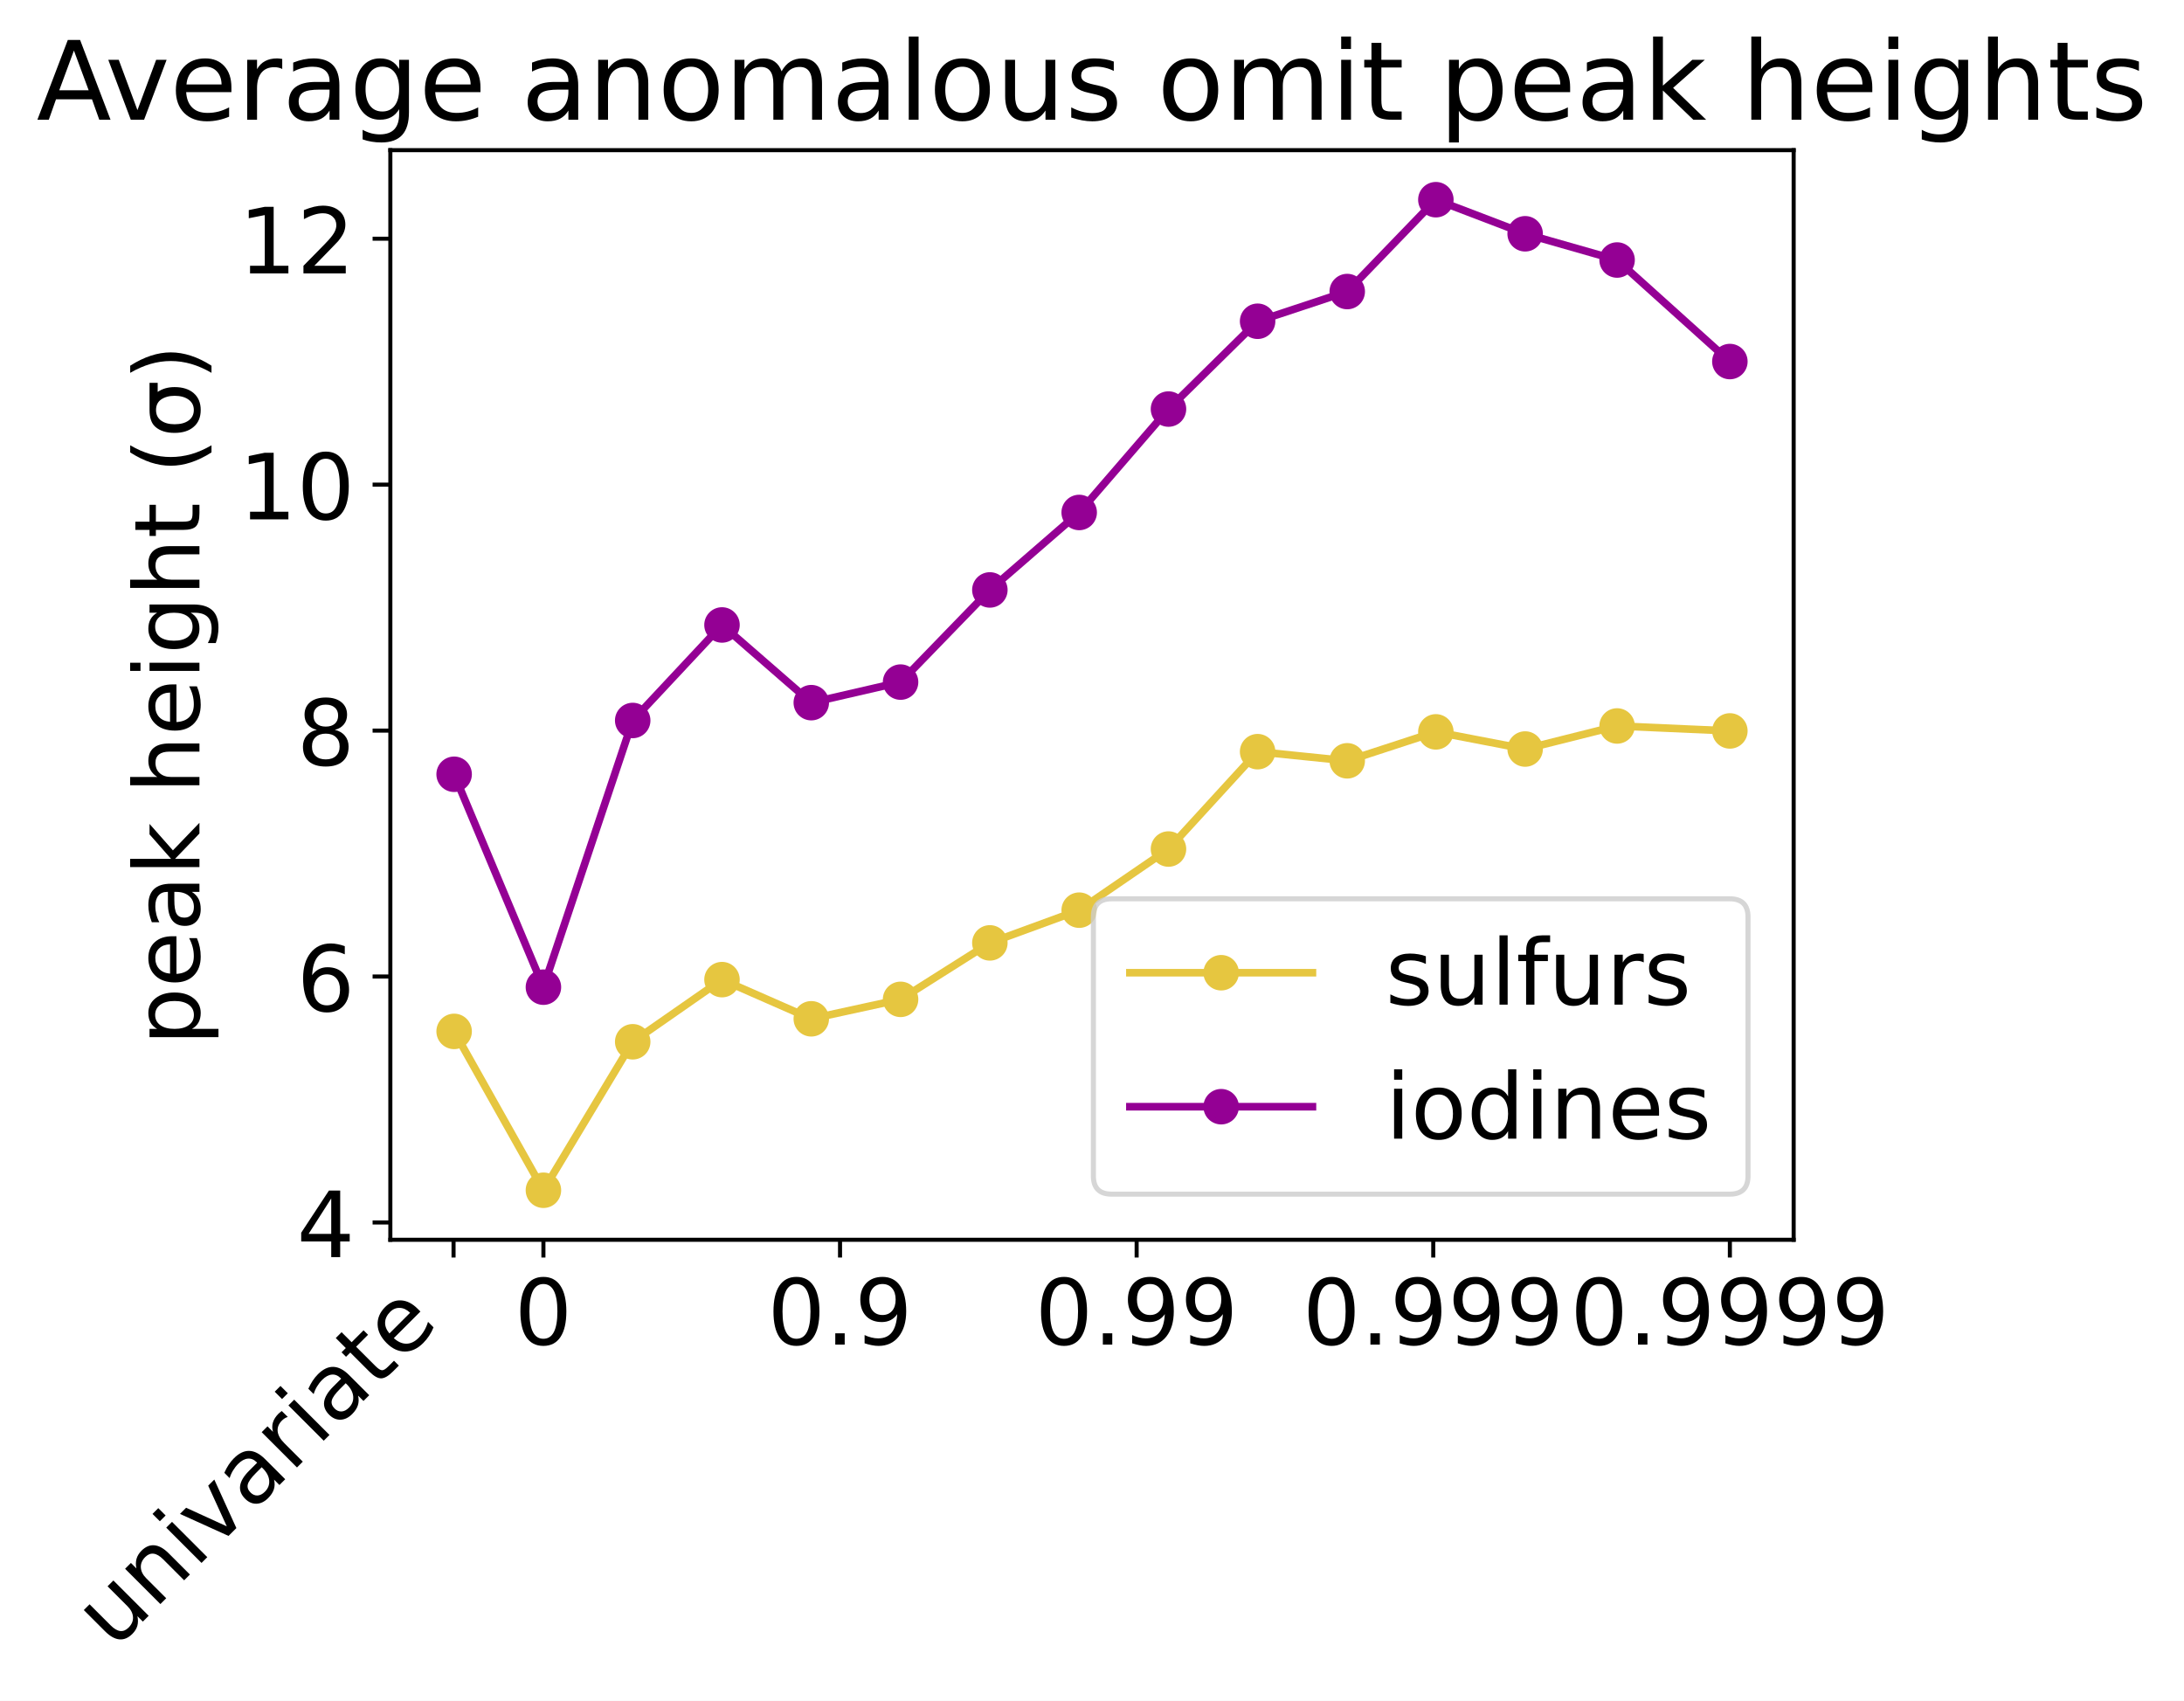
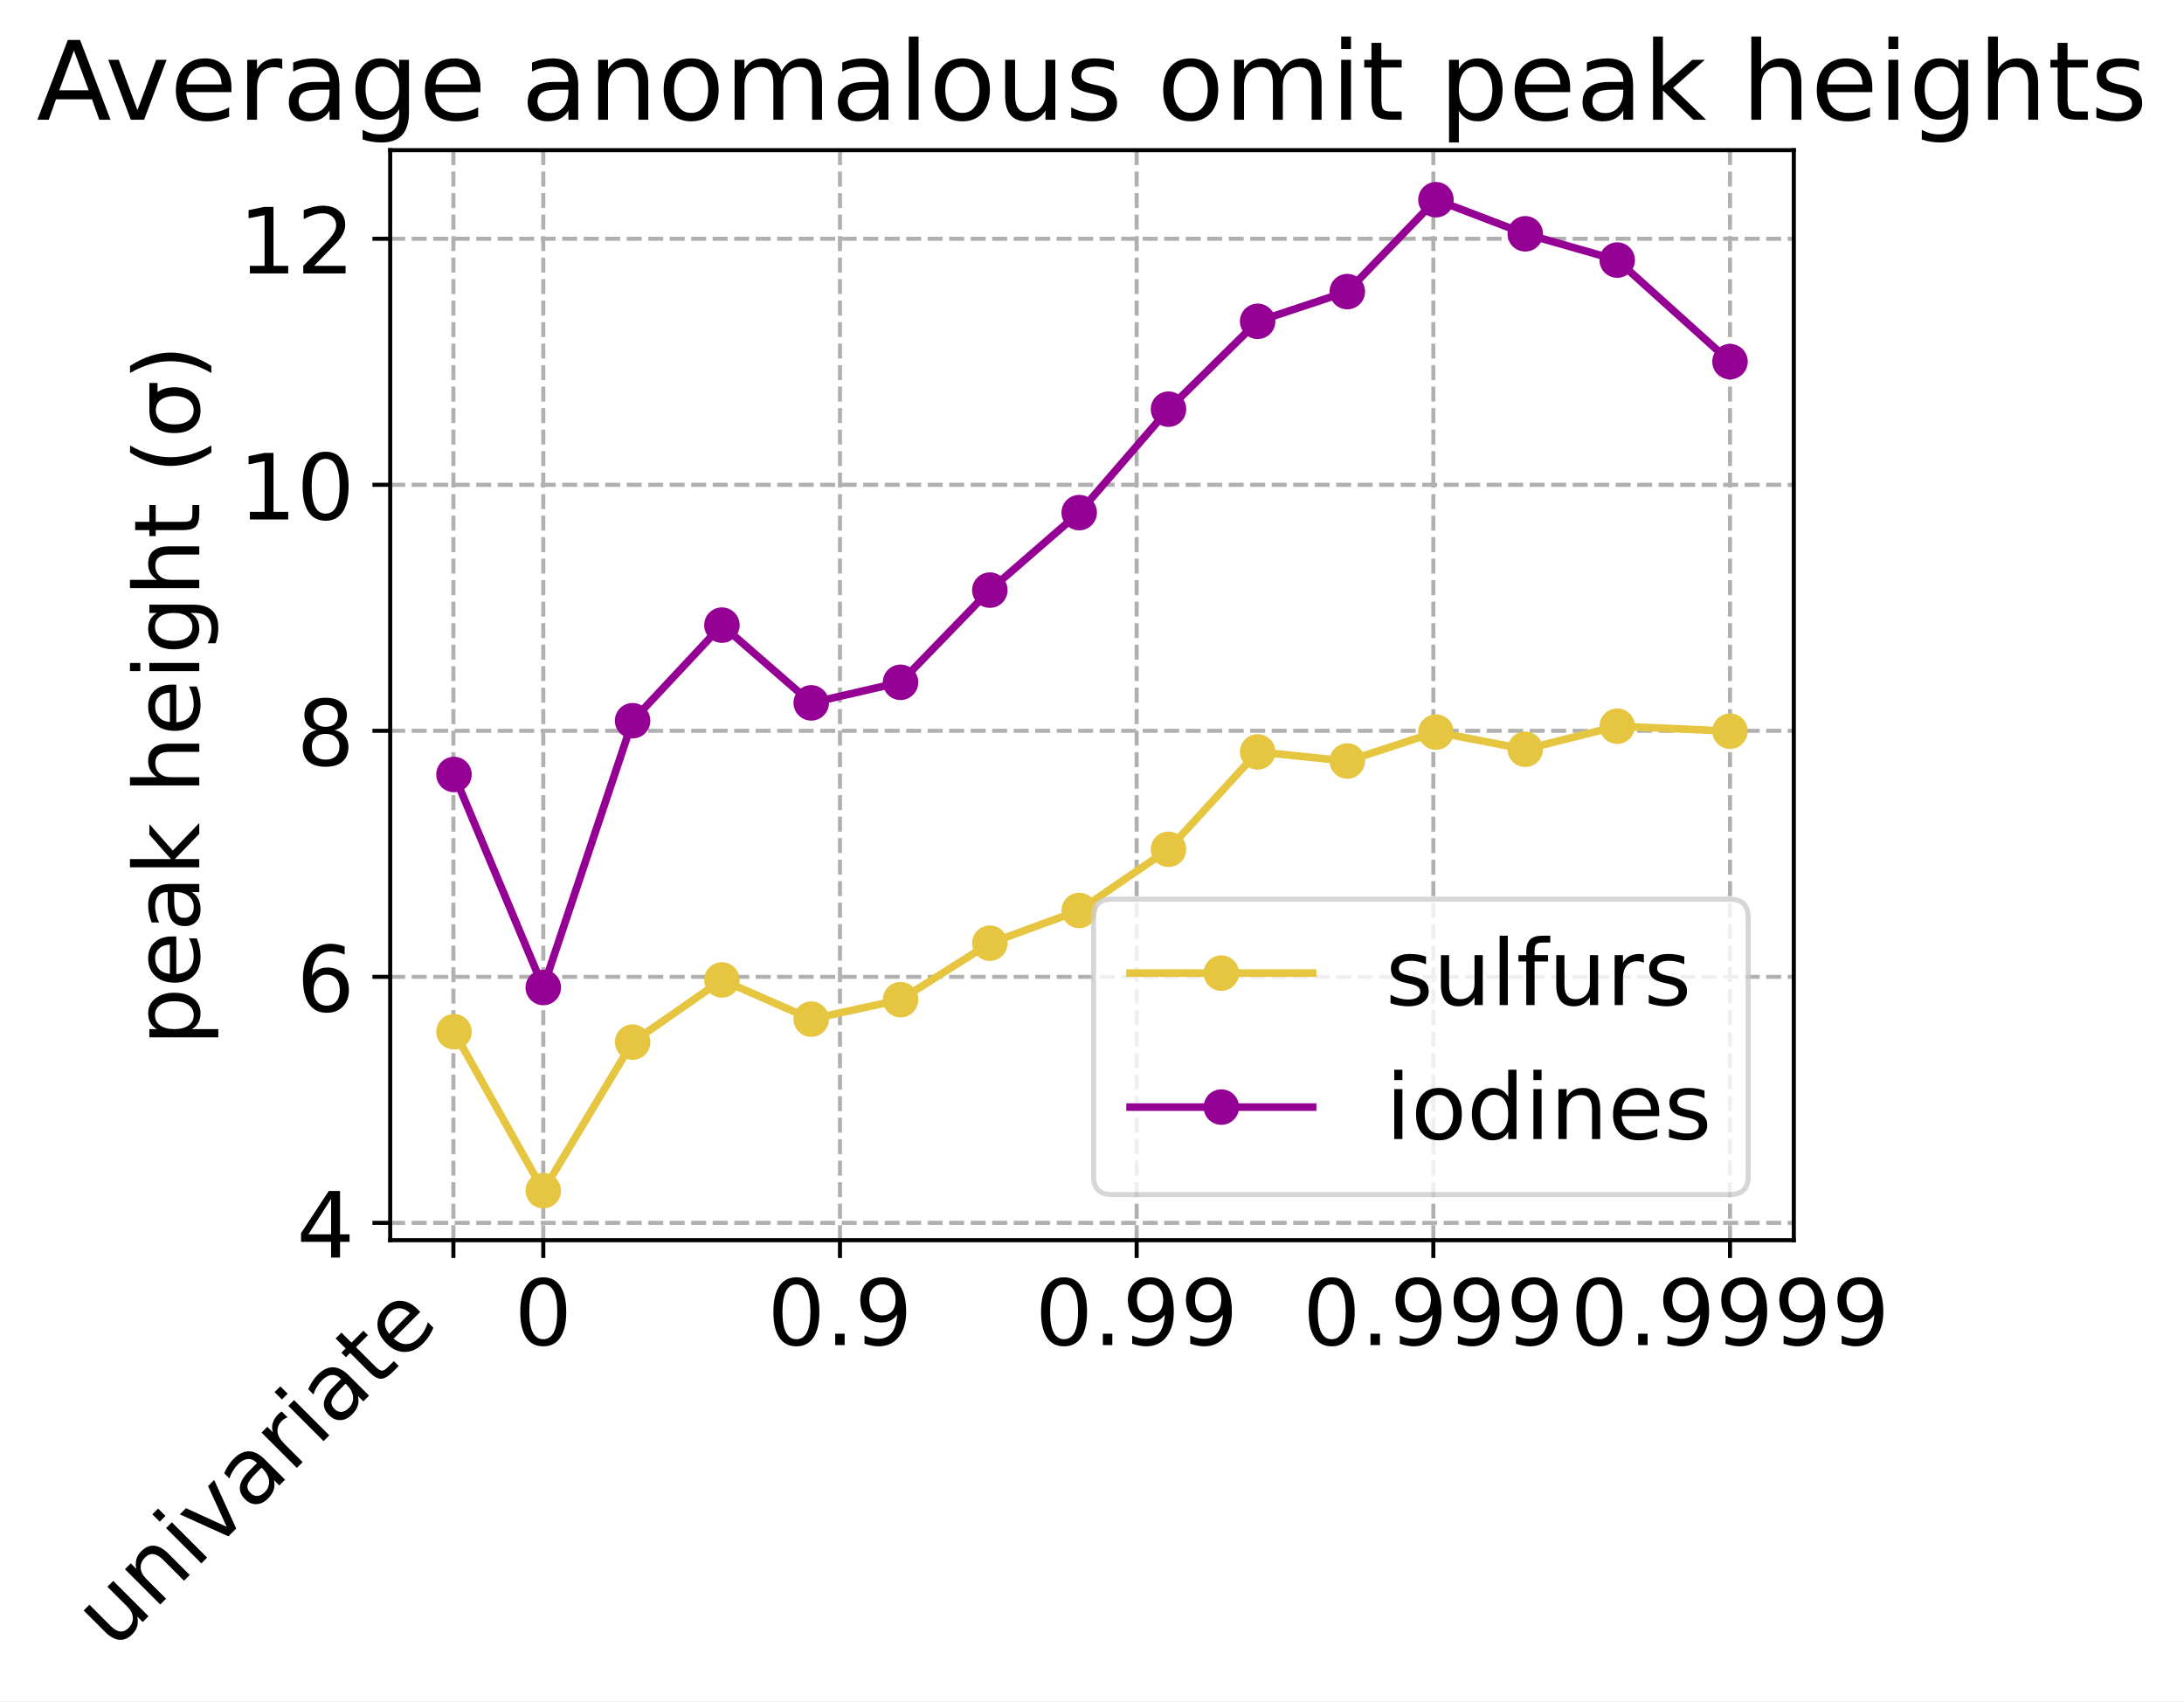
- <svg xmlns="http://www.w3.org/2000/svg" xmlns:xlink="http://www.w3.org/1999/xlink" width="430.713pt" height="335.396pt" viewBox="0 0 430.713 335.396" version="1.1">
+ <svg xmlns="http://www.w3.org/2000/svg" xmlns:xlink="http://www.w3.org/1999/xlink" width="430.713pt" height="335.46pt" viewBox="0 0 430.713 335.46" version="1.1">
  <defs>
    <style type="text/css">*{stroke-linejoin: round; stroke-linecap: butt}</style>
  </defs>
  <g id="figure_1">
    <g id="patch_1">
-       <path d="M 0 335.396  L 430.713 335.396  L 430.713 0  L 0 0  z " style="fill: #ffffff" />
+       <path d="M 0 335.46  L 430.713 335.46  L 430.713 0  L 0 0  z " style="fill: #ffffff" />
    </g>
    <g id="axes_1">
      <g id="patch_2">
-         <path d="M 76.981 244.487  L 353.732 244.487  L 353.732 29.613  L 76.981 29.613  z " style="fill: #ffffff" />
+         <path d="M 76.949 244.551  L 353.764 244.551  L 353.764 29.613  L 76.949 29.613  z " style="fill: #ffffff" />
      </g>
      <g id="matplotlib.axis_1">
        <g id="xtick_1">
          <g id="line2d_1">
+             <path d="M 341.182 244.551  L 341.182 29.613  " clip-path="url(#pe23a2cd397)" style="fill: none; stroke-dasharray: 2.96,1.28; stroke-dashoffset: 0; stroke: #b0b0b0; stroke-width: 0.8" />
+           </g>
+           <g id="line2d_2">
            <defs>
-               <path id="m293992e58d" d="M 0 0  L 0 3.5  " style="stroke: #000000; stroke-width: 0.8" />
+               <path id="m06953bc31b" d="M 0 0  L 0 3.5  " style="stroke: #000000; stroke-width: 0.8" />
            </defs>
            <g>
-               <use xlink:href="#m293992e58d" x="341.153" y="244.487" style="stroke: #000000; stroke-width: 0.8" />
+               <use xlink:href="#m06953bc31b" x="341.182" y="244.551" style="stroke: #000000; stroke-width: 0.8" />
            </g>
          </g>
          <g id="text_1">
-             <text style="font: 18px 'DejaVu Sans', 'Bitstream Vera Sans', 'Computer Modern Sans Serif', 'Lucida Grande', 'Verdana', 'Geneva', 'Lucid', 'Arial', 'Helvetica', 'Avant Garde', sans-serif; text-anchor: middle" x="341.153" y="265.164" transform="rotate(-0 341.1526 265.1641)">0.9999</text>
+             <text style="font: 18px 'DejaVu Sans', 'Bitstream Vera Sans', 'Computer Modern Sans Serif', 'Lucida Grande', 'Verdana', 'Geneva', 'Lucid', 'Arial', 'Helvetica', 'Avant Garde', sans-serif; text-anchor: middle" x="341.182" y="265.228" transform="rotate(-0 341.1816 265.2277)">0.9999</text>
          </g>
        </g>
        <g id="xtick_2">
-           <g id="line2d_2">
-             <g>
-               <use xlink:href="#m293992e58d" x="282.657" y="244.487" style="stroke: #000000; stroke-width: 0.8" />
+           <g id="line2d_3">
+             <path d="M 282.672 244.551  L 282.672 29.613  " clip-path="url(#pe23a2cd397)" style="fill: none; stroke-dasharray: 2.96,1.28; stroke-dashoffset: 0; stroke: #b0b0b0; stroke-width: 0.8" />
+           </g>
+           <g id="line2d_4">
+             <g>
+               <use xlink:href="#m06953bc31b" x="282.672" y="244.551" style="stroke: #000000; stroke-width: 0.8" />
            </g>
          </g>
          <g id="text_2">
-             <text style="font: 18px 'DejaVu Sans', 'Bitstream Vera Sans', 'Computer Modern Sans Serif', 'Lucida Grande', 'Verdana', 'Geneva', 'Lucid', 'Arial', 'Helvetica', 'Avant Garde', sans-serif; text-anchor: middle" x="282.657" y="265.164" transform="rotate(-0 282.6568 265.1641)">0.999</text>
+             <text style="font: 18px 'DejaVu Sans', 'Bitstream Vera Sans', 'Computer Modern Sans Serif', 'Lucida Grande', 'Verdana', 'Geneva', 'Lucid', 'Arial', 'Helvetica', 'Avant Garde', sans-serif; text-anchor: middle" x="282.672" y="265.228" transform="rotate(-0 282.6723 265.2277)">0.999</text>
          </g>
        </g>
        <g id="xtick_3">
-           <g id="line2d_3">
-             <g>
-               <use xlink:href="#m293992e58d" x="224.161" y="244.487" style="stroke: #000000; stroke-width: 0.8" />
+           <g id="line2d_5">
+             <path d="M 224.163 244.551  L 224.163 29.613  " clip-path="url(#pe23a2cd397)" style="fill: none; stroke-dasharray: 2.96,1.28; stroke-dashoffset: 0; stroke: #b0b0b0; stroke-width: 0.8" />
+           </g>
+           <g id="line2d_6">
+             <g>
+               <use xlink:href="#m06953bc31b" x="224.163" y="244.551" style="stroke: #000000; stroke-width: 0.8" />
            </g>
          </g>
          <g id="text_3">
-             <text style="font: 18px 'DejaVu Sans', 'Bitstream Vera Sans', 'Computer Modern Sans Serif', 'Lucida Grande', 'Verdana', 'Geneva', 'Lucid', 'Arial', 'Helvetica', 'Avant Garde', sans-serif; text-anchor: middle" x="224.161" y="265.164" transform="rotate(-0 224.161 265.1641)">0.99</text>
+             <text style="font: 18px 'DejaVu Sans', 'Bitstream Vera Sans', 'Computer Modern Sans Serif', 'Lucida Grande', 'Verdana', 'Geneva', 'Lucid', 'Arial', 'Helvetica', 'Avant Garde', sans-serif; text-anchor: middle" x="224.163" y="265.228" transform="rotate(-0 224.163 265.2277)">0.99</text>
          </g>
        </g>
        <g id="xtick_4">
-           <g id="line2d_4">
-             <g>
-               <use xlink:href="#m293992e58d" x="165.665" y="244.487" style="stroke: #000000; stroke-width: 0.8" />
+           <g id="line2d_7">
+             <path d="M 165.654 244.551  L 165.654 29.613  " clip-path="url(#pe23a2cd397)" style="fill: none; stroke-dasharray: 2.96,1.28; stroke-dashoffset: 0; stroke: #b0b0b0; stroke-width: 0.8" />
+           </g>
+           <g id="line2d_8">
+             <g>
+               <use xlink:href="#m06953bc31b" x="165.654" y="244.551" style="stroke: #000000; stroke-width: 0.8" />
            </g>
          </g>
          <g id="text_4">
-             <text style="font: 18px 'DejaVu Sans', 'Bitstream Vera Sans', 'Computer Modern Sans Serif', 'Lucida Grande', 'Verdana', 'Geneva', 'Lucid', 'Arial', 'Helvetica', 'Avant Garde', sans-serif; text-anchor: middle" x="165.665" y="265.164" transform="rotate(-0 165.6652 265.1641)">0.9</text>
+             <text style="font: 18px 'DejaVu Sans', 'Bitstream Vera Sans', 'Computer Modern Sans Serif', 'Lucida Grande', 'Verdana', 'Geneva', 'Lucid', 'Arial', 'Helvetica', 'Avant Garde', sans-serif; text-anchor: middle" x="165.654" y="265.228" transform="rotate(-0 165.6538 265.2277)">0.9</text>
          </g>
        </g>
        <g id="xtick_5">
-           <g id="line2d_5">
-             <g>
-               <use xlink:href="#m293992e58d" x="107.169" y="244.487" style="stroke: #000000; stroke-width: 0.8" />
+           <g id="line2d_9">
+             <path d="M 107.144 244.551  L 107.144 29.613  " clip-path="url(#pe23a2cd397)" style="fill: none; stroke-dasharray: 2.96,1.28; stroke-dashoffset: 0; stroke: #b0b0b0; stroke-width: 0.8" />
+           </g>
+           <g id="line2d_10">
+             <g>
+               <use xlink:href="#m06953bc31b" x="107.144" y="244.551" style="stroke: #000000; stroke-width: 0.8" />
            </g>
          </g>
          <g id="text_5">
-             <text style="font: 18px 'DejaVu Sans', 'Bitstream Vera Sans', 'Computer Modern Sans Serif', 'Lucida Grande', 'Verdana', 'Geneva', 'Lucid', 'Arial', 'Helvetica', 'Avant Garde', sans-serif; text-anchor: middle" x="107.169" y="265.164" transform="rotate(-0 107.1694 265.1641)">0</text>
+             <text style="font: 18px 'DejaVu Sans', 'Bitstream Vera Sans', 'Computer Modern Sans Serif', 'Lucida Grande', 'Verdana', 'Geneva', 'Lucid', 'Arial', 'Helvetica', 'Avant Garde', sans-serif; text-anchor: middle" x="107.144" y="265.228" transform="rotate(-0 107.1445 265.2277)">0</text>
          </g>
        </g>
        <g id="xtick_6">
-           <g id="line2d_6">
-             <g>
-               <use xlink:href="#m293992e58d" x="89.445" y="244.487" style="stroke: #000000; stroke-width: 0.8" />
+           <g id="line2d_11">
+             <path d="M 89.416 244.551  L 89.416 29.613  " clip-path="url(#pe23a2cd397)" style="fill: none; stroke-dasharray: 2.96,1.28; stroke-dashoffset: 0; stroke: #b0b0b0; stroke-width: 0.8" />
+           </g>
+           <g id="line2d_12">
+             <g>
+               <use xlink:href="#m06953bc31b" x="89.416" y="244.551" style="stroke: #000000; stroke-width: 0.8" />
            </g>
          </g>
          <g id="text_6">
-             <text style="font: 18px 'DejaVu Sans', 'Bitstream Vera Sans', 'Computer Modern Sans Serif', 'Lucida Grande', 'Verdana', 'Geneva', 'Lucid', 'Arial', 'Helvetica', 'Avant Garde', sans-serif" transform="translate(22.40677 325.5495) rotate(-45)">univariate</text>
+             <text style="font: 18px 'DejaVu Sans', 'Bitstream Vera Sans', 'Computer Modern Sans Serif', 'Lucida Grande', 'Verdana', 'Geneva', 'Lucid', 'Arial', 'Helvetica', 'Avant Garde', sans-serif" transform="translate(22.37782 325.6131) rotate(-45)">univariate</text>
          </g>
        </g>
      </g>
      <g id="matplotlib.axis_2">
        <g id="ytick_1">
-           <g id="line2d_7">
+           <g id="line2d_13">
+             <path d="M 76.949 241.133  L 353.764 241.133  " clip-path="url(#pe23a2cd397)" style="fill: none; stroke-dasharray: 2.96,1.28; stroke-dashoffset: 0; stroke: #b0b0b0; stroke-width: 0.8" />
+           </g>
+           <g id="line2d_14">
            <defs>
-               <path id="mf71760a2ff" d="M 0 0  L -3.5 0  " style="stroke: #000000; stroke-width: 0.8" />
+               <path id="m568d148f60" d="M 0 0  L -3.5 0  " style="stroke: #000000; stroke-width: 0.8" />
            </defs>
            <g>
-               <use xlink:href="#mf71760a2ff" x="76.981" y="241.071" style="stroke: #000000; stroke-width: 0.8" />
+               <use xlink:href="#m568d148f60" x="76.949" y="241.133" style="stroke: #000000; stroke-width: 0.8" />
            </g>
          </g>
          <g id="text_7">
-             <text style="font: 18px 'DejaVu Sans', 'Bitstream Vera Sans', 'Computer Modern Sans Serif', 'Lucida Grande', 'Verdana', 'Geneva', 'Lucid', 'Arial', 'Helvetica', 'Avant Garde', sans-serif; text-anchor: end" x="69.981" y="247.909" transform="rotate(-0 69.98076 247.9094)">4</text>
+             <text style="font: 18px 'DejaVu Sans', 'Bitstream Vera Sans', 'Computer Modern Sans Serif', 'Lucida Grande', 'Verdana', 'Geneva', 'Lucid', 'Arial', 'Helvetica', 'Avant Garde', sans-serif; text-anchor: end" x="69.949" y="247.972" transform="rotate(-0 69.94894 247.972)">4</text>
          </g>
        </g>
        <g id="ytick_2">
-           <g id="line2d_8">
-             <g>
-               <use xlink:href="#mf71760a2ff" x="76.981" y="192.572" style="stroke: #000000; stroke-width: 0.8" />
+           <g id="line2d_15">
+             <path d="M 76.949 192.62  L 353.764 192.62  " clip-path="url(#pe23a2cd397)" style="fill: none; stroke-dasharray: 2.96,1.28; stroke-dashoffset: 0; stroke: #b0b0b0; stroke-width: 0.8" />
+           </g>
+           <g id="line2d_16">
+             <g>
+               <use xlink:href="#m568d148f60" x="76.949" y="192.62" style="stroke: #000000; stroke-width: 0.8" />
            </g>
          </g>
          <g id="text_8">
-             <text style="font: 18px 'DejaVu Sans', 'Bitstream Vera Sans', 'Computer Modern Sans Serif', 'Lucida Grande', 'Verdana', 'Geneva', 'Lucid', 'Arial', 'Helvetica', 'Avant Garde', sans-serif; text-anchor: end" x="69.981" y="199.411" transform="rotate(-0 69.98076 199.4108)">6</text>
+             <text style="font: 18px 'DejaVu Sans', 'Bitstream Vera Sans', 'Computer Modern Sans Serif', 'Lucida Grande', 'Verdana', 'Geneva', 'Lucid', 'Arial', 'Helvetica', 'Avant Garde', sans-serif; text-anchor: end" x="69.949" y="199.459" transform="rotate(-0 69.94894 199.459)">6</text>
          </g>
        </g>
        <g id="ytick_3">
-           <g id="line2d_9">
-             <g>
-               <use xlink:href="#mf71760a2ff" x="76.981" y="144.074" style="stroke: #000000; stroke-width: 0.8" />
+           <g id="line2d_17">
+             <path d="M 76.949 144.107  L 353.764 144.107  " clip-path="url(#pe23a2cd397)" style="fill: none; stroke-dasharray: 2.96,1.28; stroke-dashoffset: 0; stroke: #b0b0b0; stroke-width: 0.8" />
+           </g>
+           <g id="line2d_18">
+             <g>
+               <use xlink:href="#m568d148f60" x="76.949" y="144.107" style="stroke: #000000; stroke-width: 0.8" />
            </g>
          </g>
          <g id="text_9">
-             <text style="font: 18px 'DejaVu Sans', 'Bitstream Vera Sans', 'Computer Modern Sans Serif', 'Lucida Grande', 'Verdana', 'Geneva', 'Lucid', 'Arial', 'Helvetica', 'Avant Garde', sans-serif; text-anchor: end" x="69.981" y="150.912" transform="rotate(-0 69.98076 150.9122)">8</text>
+             <text style="font: 18px 'DejaVu Sans', 'Bitstream Vera Sans', 'Computer Modern Sans Serif', 'Lucida Grande', 'Verdana', 'Geneva', 'Lucid', 'Arial', 'Helvetica', 'Avant Garde', sans-serif; text-anchor: end" x="69.949" y="150.946" transform="rotate(-0 69.94894 150.9461)">8</text>
          </g>
        </g>
        <g id="ytick_4">
-           <g id="line2d_10">
-             <g>
-               <use xlink:href="#mf71760a2ff" x="76.981" y="95.575" style="stroke: #000000; stroke-width: 0.8" />
+           <g id="line2d_19">
+             <path d="M 76.949 95.595  L 353.764 95.595  " clip-path="url(#pe23a2cd397)" style="fill: none; stroke-dasharray: 2.96,1.28; stroke-dashoffset: 0; stroke: #b0b0b0; stroke-width: 0.8" />
+           </g>
+           <g id="line2d_20">
+             <g>
+               <use xlink:href="#m568d148f60" x="76.949" y="95.595" style="stroke: #000000; stroke-width: 0.8" />
            </g>
          </g>
          <g id="text_10">
-             <text style="font: 18px 'DejaVu Sans', 'Bitstream Vera Sans', 'Computer Modern Sans Serif', 'Lucida Grande', 'Verdana', 'Geneva', 'Lucid', 'Arial', 'Helvetica', 'Avant Garde', sans-serif; text-anchor: end" x="69.981" y="102.414" transform="rotate(-0 69.98076 102.4136)">10</text>
+             <text style="font: 18px 'DejaVu Sans', 'Bitstream Vera Sans', 'Computer Modern Sans Serif', 'Lucida Grande', 'Verdana', 'Geneva', 'Lucid', 'Arial', 'Helvetica', 'Avant Garde', sans-serif; text-anchor: end" x="69.949" y="102.433" transform="rotate(-0 69.94894 102.4331)">10</text>
          </g>
        </g>
        <g id="ytick_5">
-           <g id="line2d_11">
-             <g>
-               <use xlink:href="#mf71760a2ff" x="76.981" y="47.076" style="stroke: #000000; stroke-width: 0.8" />
+           <g id="line2d_21">
+             <path d="M 76.949 47.082  L 353.764 47.082  " clip-path="url(#pe23a2cd397)" style="fill: none; stroke-dasharray: 2.96,1.28; stroke-dashoffset: 0; stroke: #b0b0b0; stroke-width: 0.8" />
+           </g>
+           <g id="line2d_22">
+             <g>
+               <use xlink:href="#m568d148f60" x="76.949" y="47.082" style="stroke: #000000; stroke-width: 0.8" />
            </g>
          </g>
          <g id="text_11">
-             <text style="font: 18px 'DejaVu Sans', 'Bitstream Vera Sans', 'Computer Modern Sans Serif', 'Lucida Grande', 'Verdana', 'Geneva', 'Lucid', 'Arial', 'Helvetica', 'Avant Garde', sans-serif; text-anchor: end" x="69.981" y="53.915" transform="rotate(-0 69.98076 53.91496)">12</text>
+             <text style="font: 18px 'DejaVu Sans', 'Bitstream Vera Sans', 'Computer Modern Sans Serif', 'Lucida Grande', 'Verdana', 'Geneva', 'Lucid', 'Arial', 'Helvetica', 'Avant Garde', sans-serif; text-anchor: end" x="69.949" y="53.92" transform="rotate(-0 69.94894 53.92013)">12</text>
          </g>
        </g>
        <g id="text_12">
-           <text style="font: 18px 'DejaVu Sans', 'Bitstream Vera Sans', 'Computer Modern Sans Serif', 'Lucida Grande', 'Verdana', 'Geneva', 'Lucid', 'Arial', 'Helvetica', 'Avant Garde', sans-serif; text-anchor: middle" x="39.332" y="137.05" transform="rotate(-90 39.33232 137.0498)">peak height (σ)</text>
-         </g>
-       </g>
-       <g id="line2d_12">
-         <path d="M 89.56 203.392  L 107.169 234.72  L 124.778 205.439  L 142.387 193.183  L 159.996 200.909  L 177.605 197.073  L 195.214 185.938  L 212.831 179.487  L 230.44 167.43  L 248.017 148.23  L 265.691 150.032  L 283.17 144.326  L 300.779 147.709  L 318.912 143.162  L 341.153 144.139  " clip-path="url(#p7806a005c7)" style="fill: none; stroke: #e6c640; stroke-width: 1.5; stroke-linecap: square" />
+           <text style="font: 18px 'DejaVu Sans', 'Bitstream Vera Sans', 'Computer Modern Sans Serif', 'Lucida Grande', 'Verdana', 'Geneva', 'Lucid', 'Arial', 'Helvetica', 'Avant Garde', sans-serif; text-anchor: middle" x="39.301" y="137.082" transform="rotate(-90 39.3005 137.0816)">peak height (σ)</text>
+         </g>
+       </g>
+       <g id="line2d_23">
+         <path d="M 89.531 203.444  L 107.144 234.781  L 124.758 205.491  L 142.371 193.232  L 159.984 200.96  L 177.597 197.122  L 195.21 185.984  L 212.831 179.532  L 230.444 167.471  L 248.024 148.265  L 265.703 150.067  L 283.186 144.36  L 300.799 147.744  L 318.936 143.195  L 341.182 144.173  " clip-path="url(#pe23a2cd397)" style="fill: none; stroke: #e6c640; stroke-width: 1.5; stroke-linecap: square" />
        <defs>
-           <path id="m366fcca899" d="M 0 3  C 0.796 3 1.559 2.684 2.121 2.121  C 2.684 1.559 3 0.796 3 0  C 3 -0.796 2.684 -1.559 2.121 -2.121  C 1.559 -2.684 0.796 -3 0 -3  C -0.796 -3 -1.559 -2.684 -2.121 -2.121  C -2.684 -1.559 -3 -0.796 -3 0  C -3 0.796 -2.684 1.559 -2.121 2.121  C -1.559 2.684 -0.796 3 0 3  z " style="stroke: #e6c640" />
+           <path id="m8d49729b9c" d="M 0 3  C 0.796 3 1.559 2.684 2.121 2.121  C 2.684 1.559 3 0.796 3 0  C 3 -0.796 2.684 -1.559 2.121 -2.121  C 1.559 -2.684 0.796 -3 0 -3  C -0.796 -3 -1.559 -2.684 -2.121 -2.121  C -2.684 -1.559 -3 -0.796 -3 0  C -3 0.796 -2.684 1.559 -2.121 2.121  C -1.559 2.684 -0.796 3 0 3  z " style="stroke: #e6c640" />
        </defs>
-         <g clip-path="url(#p7806a005c7)">
-           <use xlink:href="#m366fcca899" x="89.56" y="203.392" style="fill: #e6c640; stroke: #e6c640" />
-           <use xlink:href="#m366fcca899" x="107.169" y="234.72" style="fill: #e6c640; stroke: #e6c640" />
-           <use xlink:href="#m366fcca899" x="124.778" y="205.439" style="fill: #e6c640; stroke: #e6c640" />
-           <use xlink:href="#m366fcca899" x="142.387" y="193.183" style="fill: #e6c640; stroke: #e6c640" />
-           <use xlink:href="#m366fcca899" x="159.996" y="200.909" style="fill: #e6c640; stroke: #e6c640" />
-           <use xlink:href="#m366fcca899" x="177.605" y="197.073" style="fill: #e6c640; stroke: #e6c640" />
-           <use xlink:href="#m366fcca899" x="195.214" y="185.938" style="fill: #e6c640; stroke: #e6c640" />
-           <use xlink:href="#m366fcca899" x="212.831" y="179.487" style="fill: #e6c640; stroke: #e6c640" />
-           <use xlink:href="#m366fcca899" x="230.44" y="167.43" style="fill: #e6c640; stroke: #e6c640" />
-           <use xlink:href="#m366fcca899" x="248.017" y="148.23" style="fill: #e6c640; stroke: #e6c640" />
-           <use xlink:href="#m366fcca899" x="265.691" y="150.032" style="fill: #e6c640; stroke: #e6c640" />
-           <use xlink:href="#m366fcca899" x="283.17" y="144.326" style="fill: #e6c640; stroke: #e6c640" />
-           <use xlink:href="#m366fcca899" x="300.779" y="147.709" style="fill: #e6c640; stroke: #e6c640" />
-           <use xlink:href="#m366fcca899" x="318.912" y="143.162" style="fill: #e6c640; stroke: #e6c640" />
-           <use xlink:href="#m366fcca899" x="341.153" y="144.139" style="fill: #e6c640; stroke: #e6c640" />
-         </g>
-       </g>
-       <g id="line2d_13">
-         <path d="M 89.56 152.687  L 107.169 194.672  L 124.778 142.08  L 142.387 123.243  L 159.996 138.564  L 177.605 134.51  L 195.214 116.337  L 212.831 101.06  L 230.44 80.666  L 248.017 63.352  L 265.691 57.494  L 283.17 39.38  L 300.779 46.102  L 318.912 51.276  L 341.153 71.297  " clip-path="url(#p7806a005c7)" style="fill: none; stroke: #940094; stroke-width: 1.5; stroke-linecap: square" />
+         <g clip-path="url(#pe23a2cd397)">
+           <use xlink:href="#m8d49729b9c" x="89.531" y="203.444" style="fill: #e6c640; stroke: #e6c640" />
+           <use xlink:href="#m8d49729b9c" x="107.144" y="234.781" style="fill: #e6c640; stroke: #e6c640" />
+           <use xlink:href="#m8d49729b9c" x="124.758" y="205.491" style="fill: #e6c640; stroke: #e6c640" />
+           <use xlink:href="#m8d49729b9c" x="142.371" y="193.232" style="fill: #e6c640; stroke: #e6c640" />
+           <use xlink:href="#m8d49729b9c" x="159.984" y="200.96" style="fill: #e6c640; stroke: #e6c640" />
+           <use xlink:href="#m8d49729b9c" x="177.597" y="197.122" style="fill: #e6c640; stroke: #e6c640" />
+           <use xlink:href="#m8d49729b9c" x="195.21" y="185.984" style="fill: #e6c640; stroke: #e6c640" />
+           <use xlink:href="#m8d49729b9c" x="212.831" y="179.532" style="fill: #e6c640; stroke: #e6c640" />
+           <use xlink:href="#m8d49729b9c" x="230.444" y="167.471" style="fill: #e6c640; stroke: #e6c640" />
+           <use xlink:href="#m8d49729b9c" x="248.024" y="148.265" style="fill: #e6c640; stroke: #e6c640" />
+           <use xlink:href="#m8d49729b9c" x="265.703" y="150.067" style="fill: #e6c640; stroke: #e6c640" />
+           <use xlink:href="#m8d49729b9c" x="283.186" y="144.36" style="fill: #e6c640; stroke: #e6c640" />
+           <use xlink:href="#m8d49729b9c" x="300.799" y="147.744" style="fill: #e6c640; stroke: #e6c640" />
+           <use xlink:href="#m8d49729b9c" x="318.936" y="143.195" style="fill: #e6c640; stroke: #e6c640" />
+           <use xlink:href="#m8d49729b9c" x="341.182" y="144.173" style="fill: #e6c640; stroke: #e6c640" />
+         </g>
+       </g>
+       <g id="line2d_24">
+         <path d="M 89.531 152.723  L 107.144 194.721  L 124.758 142.114  L 142.371 123.271  L 159.984 138.596  L 177.597 134.541  L 195.21 116.363  L 212.831 101.081  L 230.444 80.682  L 248.024 63.362  L 265.703 57.502  L 283.186 39.383  L 300.799 46.106  L 318.936 51.283  L 341.182 71.309  " clip-path="url(#pe23a2cd397)" style="fill: none; stroke: #940094; stroke-width: 1.5; stroke-linecap: square" />
        <defs>
-           <path id="mccd443bd5a" d="M 0 3  C 0.796 3 1.559 2.684 2.121 2.121  C 2.684 1.559 3 0.796 3 0  C 3 -0.796 2.684 -1.559 2.121 -2.121  C 1.559 -2.684 0.796 -3 0 -3  C -0.796 -3 -1.559 -2.684 -2.121 -2.121  C -2.684 -1.559 -3 -0.796 -3 0  C -3 0.796 -2.684 1.559 -2.121 2.121  C -1.559 2.684 -0.796 3 0 3  z " style="stroke: #940094" />
+           <path id="me016c45fba" d="M 0 3  C 0.796 3 1.559 2.684 2.121 2.121  C 2.684 1.559 3 0.796 3 0  C 3 -0.796 2.684 -1.559 2.121 -2.121  C 1.559 -2.684 0.796 -3 0 -3  C -0.796 -3 -1.559 -2.684 -2.121 -2.121  C -2.684 -1.559 -3 -0.796 -3 0  C -3 0.796 -2.684 1.559 -2.121 2.121  C -1.559 2.684 -0.796 3 0 3  z " style="stroke: #940094" />
        </defs>
-         <g clip-path="url(#p7806a005c7)">
-           <use xlink:href="#mccd443bd5a" x="89.56" y="152.687" style="fill: #940094; stroke: #940094" />
-           <use xlink:href="#mccd443bd5a" x="107.169" y="194.672" style="fill: #940094; stroke: #940094" />
-           <use xlink:href="#mccd443bd5a" x="124.778" y="142.08" style="fill: #940094; stroke: #940094" />
-           <use xlink:href="#mccd443bd5a" x="142.387" y="123.243" style="fill: #940094; stroke: #940094" />
-           <use xlink:href="#mccd443bd5a" x="159.996" y="138.564" style="fill: #940094; stroke: #940094" />
-           <use xlink:href="#mccd443bd5a" x="177.605" y="134.51" style="fill: #940094; stroke: #940094" />
-           <use xlink:href="#mccd443bd5a" x="195.214" y="116.337" style="fill: #940094; stroke: #940094" />
-           <use xlink:href="#mccd443bd5a" x="212.831" y="101.06" style="fill: #940094; stroke: #940094" />
-           <use xlink:href="#mccd443bd5a" x="230.44" y="80.666" style="fill: #940094; stroke: #940094" />
-           <use xlink:href="#mccd443bd5a" x="248.017" y="63.352" style="fill: #940094; stroke: #940094" />
-           <use xlink:href="#mccd443bd5a" x="265.691" y="57.494" style="fill: #940094; stroke: #940094" />
-           <use xlink:href="#mccd443bd5a" x="283.17" y="39.38" style="fill: #940094; stroke: #940094" />
-           <use xlink:href="#mccd443bd5a" x="300.779" y="46.102" style="fill: #940094; stroke: #940094" />
-           <use xlink:href="#mccd443bd5a" x="318.912" y="51.276" style="fill: #940094; stroke: #940094" />
-           <use xlink:href="#mccd443bd5a" x="341.153" y="71.297" style="fill: #940094; stroke: #940094" />
+         <g clip-path="url(#pe23a2cd397)">
+           <use xlink:href="#me016c45fba" x="89.531" y="152.723" style="fill: #940094; stroke: #940094" />
+           <use xlink:href="#me016c45fba" x="107.144" y="194.721" style="fill: #940094; stroke: #940094" />
+           <use xlink:href="#me016c45fba" x="124.758" y="142.114" style="fill: #940094; stroke: #940094" />
+           <use xlink:href="#me016c45fba" x="142.371" y="123.271" style="fill: #940094; stroke: #940094" />
+           <use xlink:href="#me016c45fba" x="159.984" y="138.596" style="fill: #940094; stroke: #940094" />
+           <use xlink:href="#me016c45fba" x="177.597" y="134.541" style="fill: #940094; stroke: #940094" />
+           <use xlink:href="#me016c45fba" x="195.21" y="116.363" style="fill: #940094; stroke: #940094" />
+           <use xlink:href="#me016c45fba" x="212.831" y="101.081" style="fill: #940094; stroke: #940094" />
+           <use xlink:href="#me016c45fba" x="230.444" y="80.682" style="fill: #940094; stroke: #940094" />
+           <use xlink:href="#me016c45fba" x="248.024" y="63.362" style="fill: #940094; stroke: #940094" />
+           <use xlink:href="#me016c45fba" x="265.703" y="57.502" style="fill: #940094; stroke: #940094" />
+           <use xlink:href="#me016c45fba" x="283.186" y="39.383" style="fill: #940094; stroke: #940094" />
+           <use xlink:href="#me016c45fba" x="300.799" y="46.106" style="fill: #940094; stroke: #940094" />
+           <use xlink:href="#me016c45fba" x="318.936" y="51.283" style="fill: #940094; stroke: #940094" />
+           <use xlink:href="#me016c45fba" x="341.182" y="71.309" style="fill: #940094; stroke: #940094" />
        </g>
      </g>
      <g id="patch_3">
-         <path d="M 76.981 244.487  L 76.981 29.613  " style="fill: none; stroke: #000000; stroke-width: 0.8; stroke-linejoin: miter; stroke-linecap: square" />
+         <path d="M 76.949 244.551  L 76.949 29.613  " style="fill: none; stroke: #000000; stroke-width: 0.8; stroke-linejoin: miter; stroke-linecap: square" />
      </g>
      <g id="patch_4">
-         <path d="M 353.732 244.487  L 353.732 29.613  " style="fill: none; stroke: #000000; stroke-width: 0.8; stroke-linejoin: miter; stroke-linecap: square" />
+         <path d="M 353.764 244.551  L 353.764 29.613  " style="fill: none; stroke: #000000; stroke-width: 0.8; stroke-linejoin: miter; stroke-linecap: square" />
      </g>
      <g id="patch_5">
-         <path d="M 76.981 244.487  L 353.732 244.487  " style="fill: none; stroke: #000000; stroke-width: 0.8; stroke-linejoin: miter; stroke-linecap: square" />
+         <path d="M 76.949 244.551  L 353.764 244.551  " style="fill: none; stroke: #000000; stroke-width: 0.8; stroke-linejoin: miter; stroke-linecap: square" />
      </g>
      <g id="patch_6">
-         <path d="M 76.981 29.613  L 353.732 29.613  " style="fill: none; stroke: #000000; stroke-width: 0.8; stroke-linejoin: miter; stroke-linecap: square" />
+         <path d="M 76.949 29.613  L 353.764 29.613  " style="fill: none; stroke: #000000; stroke-width: 0.8; stroke-linejoin: miter; stroke-linecap: square" />
      </g>
      <g id="text_13">
        <text style="font: 21.6px 'DejaVu Sans', 'Bitstream Vera Sans', 'Computer Modern Sans Serif', 'Lucida Grande', 'Verdana', 'Geneva', 'Lucid', 'Arial', 'Helvetica', 'Avant Garde', sans-serif; text-anchor: middle" x="215.357" y="23.613" transform="rotate(-0 215.3565 23.61263)">Average anomalous omit peak heights</text>
      </g>
      <g id="legend_1">
        <g id="patch_7">
-           <path d="M 219.23 235.487  L 341.132 235.487  Q 344.732 235.487 344.732 231.887  L 344.732 180.846  Q 344.732 177.246 341.132 177.246  L 219.23 177.246  Q 215.63 177.246 215.63 180.846  L 215.63 231.887  Q 215.63 235.487 219.23 235.487  z " style="fill: #ffffff; opacity: 0.8; stroke: #cccccc; stroke-linejoin: miter" />
-         </g>
-         <g id="line2d_14">
-           <path d="M 222.83 191.823  L 240.83 191.823  L 258.83 191.823  " style="fill: none; stroke: #e6c640; stroke-width: 1.5; stroke-linecap: square" />
+           <path d="M 219.262 235.551  L 341.164 235.551  Q 344.764 235.551 344.764 231.951  L 344.764 180.909  Q 344.764 177.309 341.164 177.309  L 219.262 177.309  Q 215.662 177.309 215.662 180.909  L 215.662 231.951  Q 215.662 235.551 219.262 235.551  z " style="fill: #ffffff; opacity: 0.8; stroke: #cccccc; stroke-linejoin: miter" />
+         </g>
+         <g id="line2d_25">
+           <path d="M 222.862 191.886  L 240.862 191.886  L 258.862 191.886  " style="fill: none; stroke: #e6c640; stroke-width: 1.5; stroke-linecap: square" />
          <g>
-             <use xlink:href="#m366fcca899" x="240.83" y="191.823" style="fill: #e6c640; stroke: #e6c640" />
+             <use xlink:href="#m8d49729b9c" x="240.862" y="191.886" style="fill: #e6c640; stroke: #e6c640" />
          </g>
        </g>
        <g id="text_14">
-           <text style="font: 18px 'DejaVu Sans', 'Bitstream Vera Sans', 'Computer Modern Sans Serif', 'Lucida Grande', 'Verdana', 'Geneva', 'Lucid', 'Arial', 'Helvetica', 'Avant Garde', sans-serif; text-anchor: start" x="273.23" y="198.123" transform="rotate(-0 273.2301 198.1228)">sulfurs</text>
-         </g>
-         <g id="line2d_15">
-           <path d="M 222.83 218.243  L 240.83 218.243  L 258.83 218.243  " style="fill: none; stroke: #940094; stroke-width: 1.5; stroke-linecap: square" />
+           <text style="font: 18px 'DejaVu Sans', 'Bitstream Vera Sans', 'Computer Modern Sans Serif', 'Lucida Grande', 'Verdana', 'Geneva', 'Lucid', 'Arial', 'Helvetica', 'Avant Garde', sans-serif; text-anchor: start" x="273.262" y="198.186" transform="rotate(-0 273.2619 198.1865)">sulfurs</text>
+         </g>
+         <g id="line2d_26">
+           <path d="M 222.862 218.307  L 240.862 218.307  L 258.862 218.307  " style="fill: none; stroke: #940094; stroke-width: 1.5; stroke-linecap: square" />
          <g>
-             <use xlink:href="#mccd443bd5a" x="240.83" y="218.243" style="fill: #940094; stroke: #940094" />
+             <use xlink:href="#me016c45fba" x="240.862" y="218.307" style="fill: #940094; stroke: #940094" />
          </g>
        </g>
        <g id="text_15">
-           <text style="font: 18px 'DejaVu Sans', 'Bitstream Vera Sans', 'Computer Modern Sans Serif', 'Lucida Grande', 'Verdana', 'Geneva', 'Lucid', 'Arial', 'Helvetica', 'Avant Garde', sans-serif; text-anchor: start" x="273.23" y="224.543" transform="rotate(-0 273.2301 224.5435)">iodines</text>
+           <text style="font: 18px 'DejaVu Sans', 'Bitstream Vera Sans', 'Computer Modern Sans Serif', 'Lucida Grande', 'Verdana', 'Geneva', 'Lucid', 'Arial', 'Helvetica', 'Avant Garde', sans-serif; text-anchor: start" x="273.262" y="224.607" transform="rotate(-0 273.2619 224.6071)">iodines</text>
        </g>
      </g>
    </g>
  </g>
  <defs>
-     <clipPath id="p7806a005c7">
-       <rect x="76.981" y="29.613" width="276.751" height="214.874" />
+     <clipPath id="pe23a2cd397">
+       <rect x="76.949" y="29.613" width="276.815" height="214.938" />
    </clipPath>
  </defs>
</svg>
